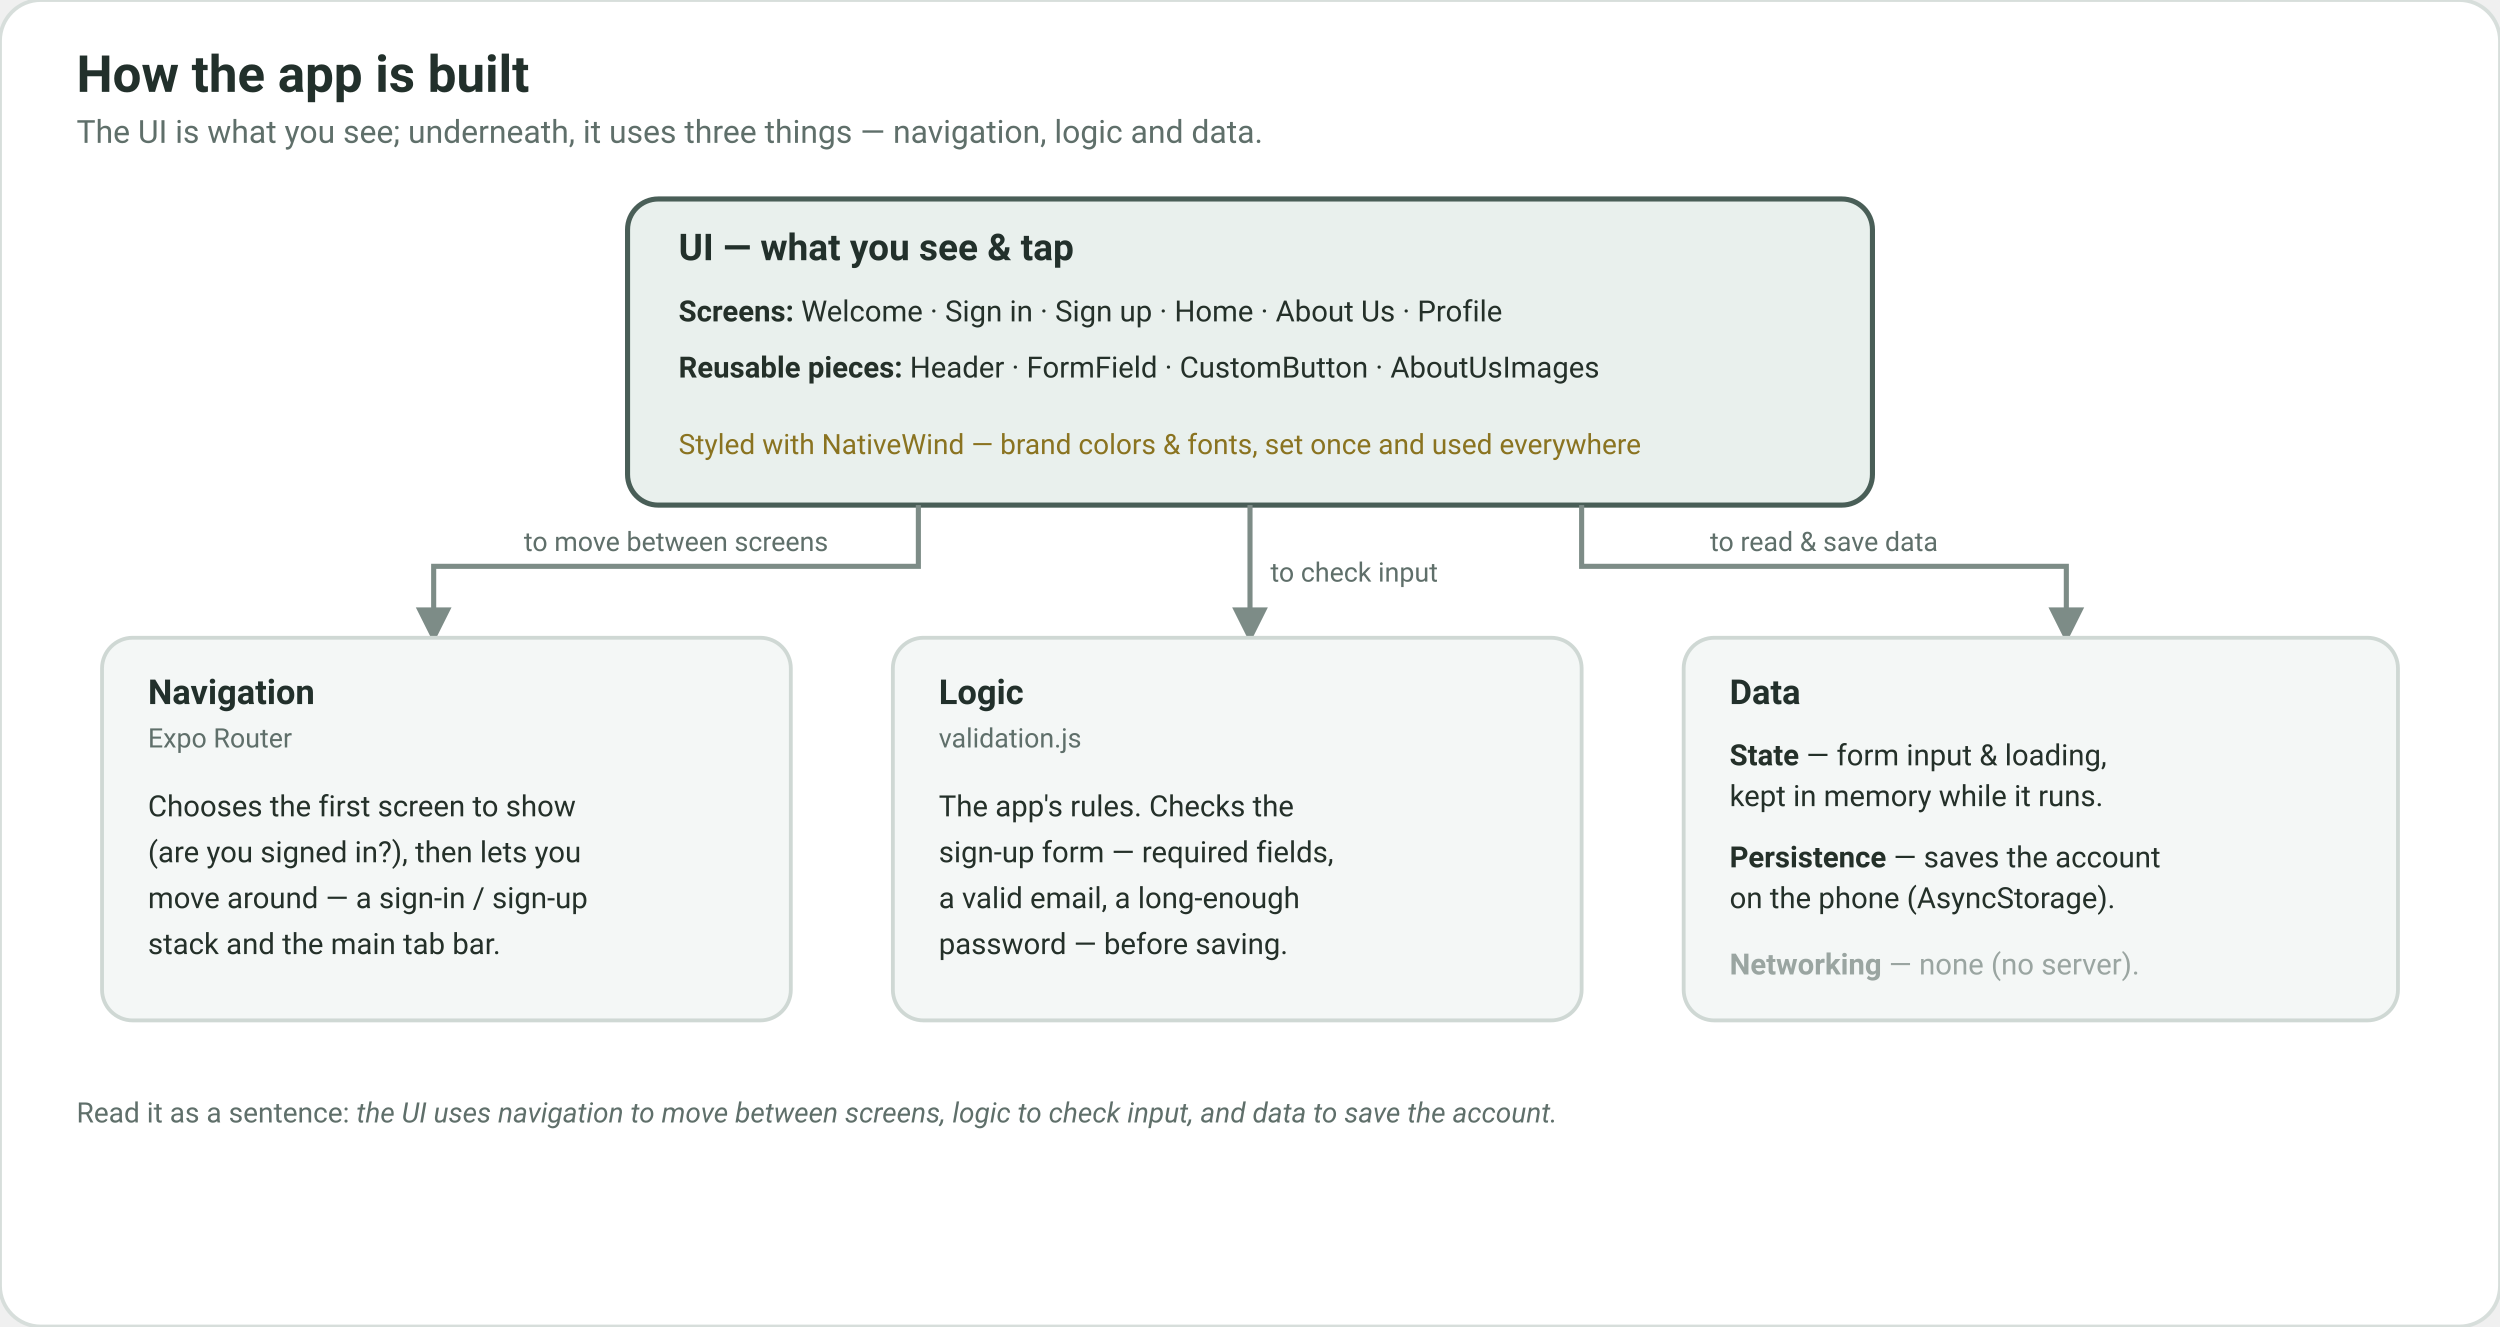
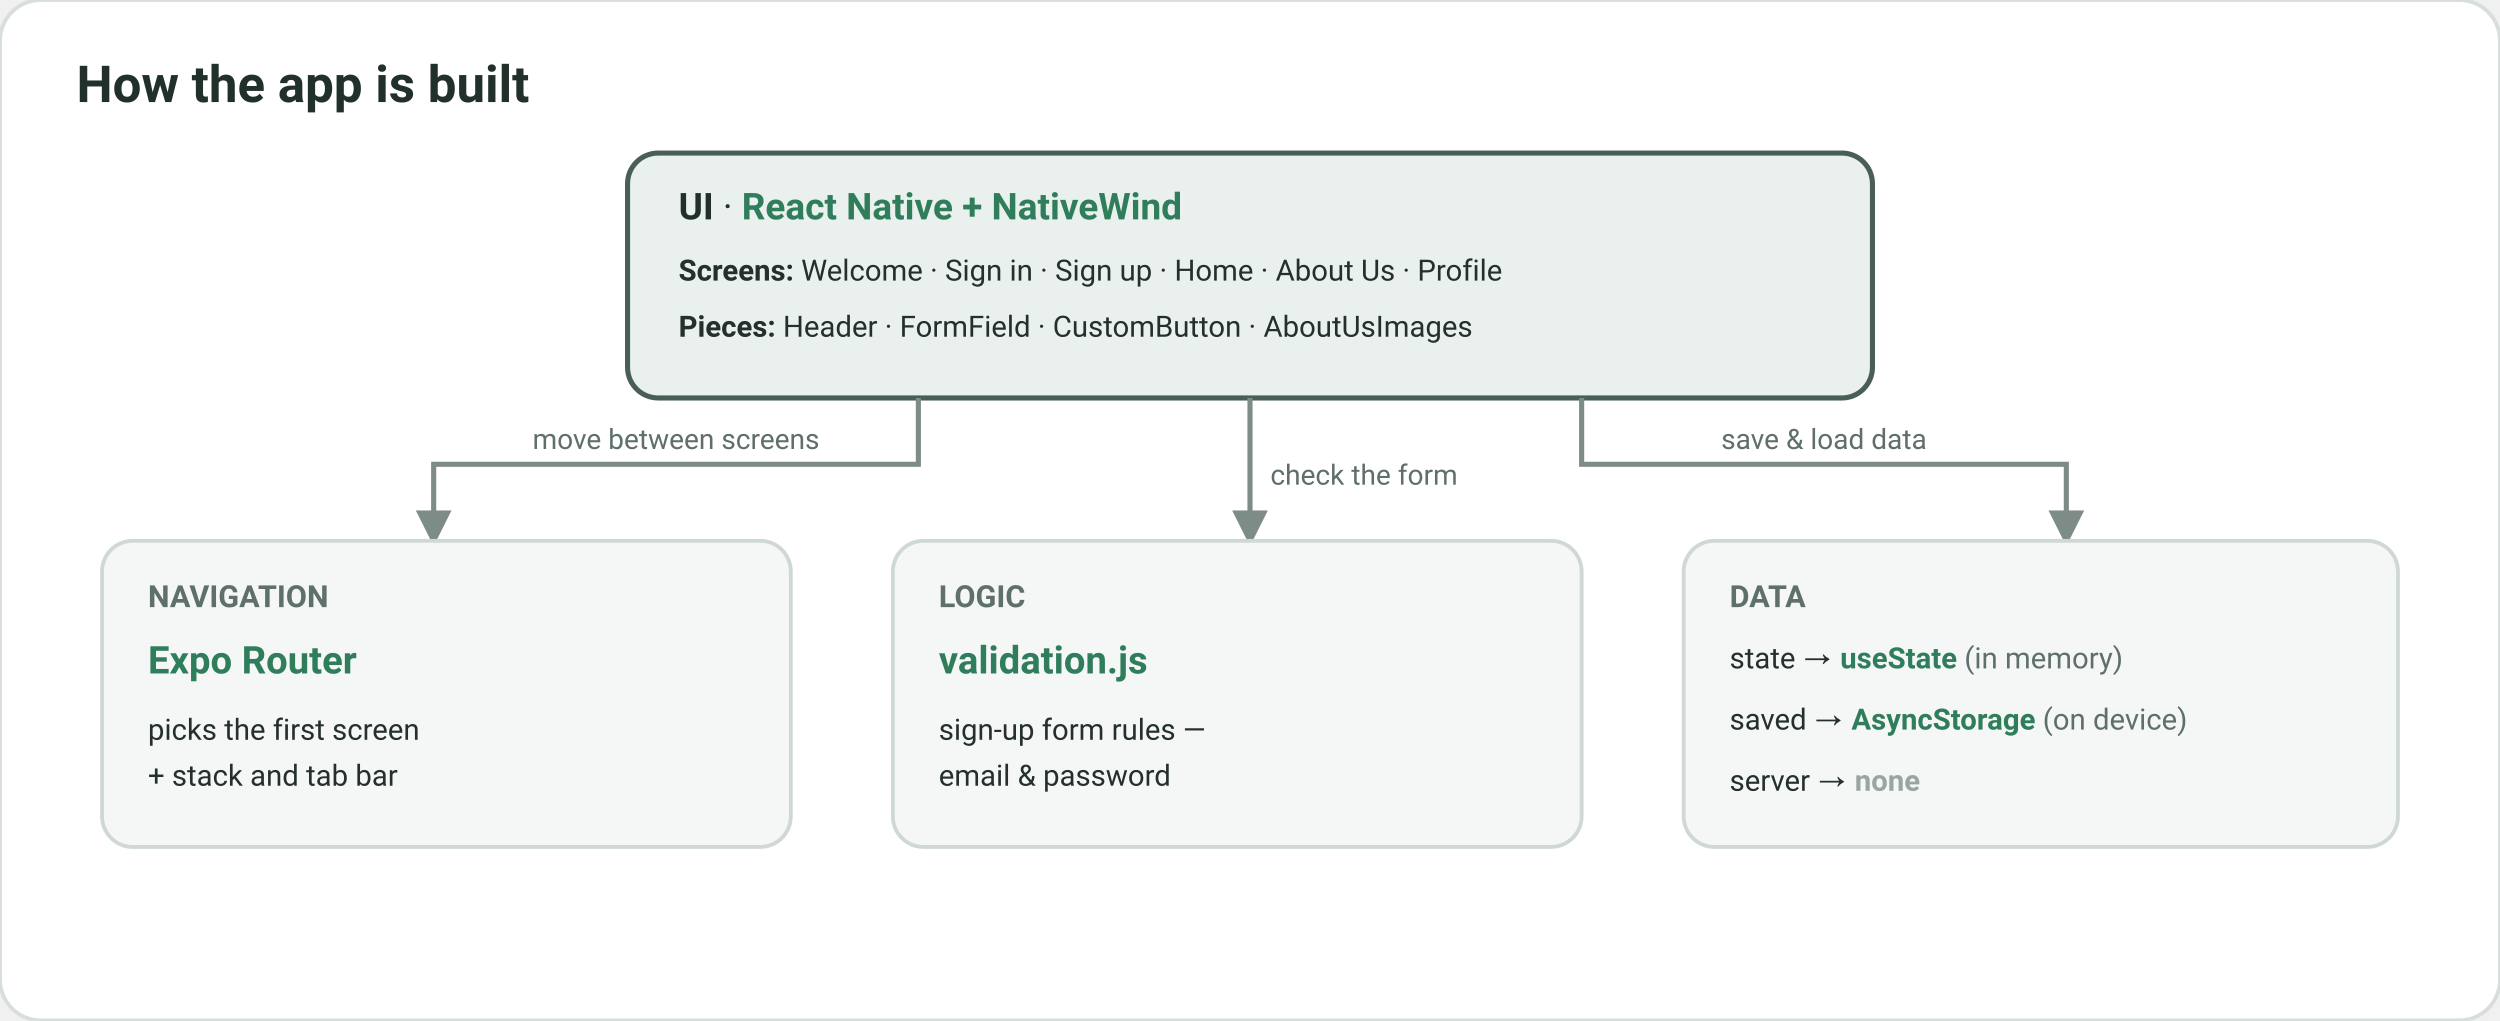
- <svg xmlns="http://www.w3.org/2000/svg" viewBox="0 0 980 520" font-family="-apple-system, Segoe UI, Roboto, Helvetica, Arial, sans-serif">
+ <svg xmlns="http://www.w3.org/2000/svg" viewBox="0 0 980 400" font-family="-apple-system, Segoe UI, Roboto, Helvetica, Arial, sans-serif">
  <defs>
    <marker id="ah" viewBox="0 0 10 10" refX="8.5" refY="5" markerWidth="7" markerHeight="7" orient="auto-start-reverse">
      <path d="M0,0 L10,5 L0,10 z" fill="#7d8c87" />
    </marker>
  </defs>
-   <rect x="0" y="0" width="980" height="520" rx="16" fill="#ffffff" stroke="#d7dedb" stroke-width="1.5" />
-   <text x="30" y="36" font-size="20" font-weight="700" fill="#22302b">How the app is built</text>
-   <text x="30" y="56" font-size="12.5" fill="#5f6f6a">The UI is what you see; underneath, it uses three things — navigation, logic and data.</text>
-   <rect x="246" y="78" width="488" height="120" rx="12" fill="#e9f0ed" stroke="#495E57" stroke-width="2" />
-   <text x="266" y="102" font-size="14.5" font-weight="700" fill="#22302b">UI — what you see &amp; tap</text>
-   <text x="266" y="126" font-size="11.5" fill="#243029">
+   <rect x="0" y="0" width="980" height="400" rx="16" fill="#ffffff" stroke="#d7dedb" stroke-width="1.5" />
+   <text x="30" y="40" font-size="20" font-weight="700" fill="#22302b">How the app is built</text>
+   <rect x="246" y="60" width="488" height="96" rx="12" fill="#e9f0ed" stroke="#495E57" stroke-width="2" />
+   <text x="266" y="86" font-size="14.5" fill="#22302b">
+     <tspan font-weight="700">UI</tspan>  ·  <tspan font-weight="700" fill="#2f7d5b">React Native + NativeWind</tspan>
+   </text>
+   <text x="266" y="110" font-size="11.5" fill="#243029">
    <tspan font-weight="700">Screens:</tspan> Welcome · Sign in · Sign up · Home · About Us · Profile</text>
-   <text x="266" y="148" font-size="11.5" fill="#243029">
-     <tspan font-weight="700">Reusable pieces:</tspan> Header · FormField · CustomButton · AboutUsImages</text>
-   <text x="266" y="178" font-size="11" fill="#8a7320">Styled with NativeWind — brand colors &amp; fonts, set once and used everywhere</text>
-   <path d="M 360,198 V 222 H 170 V 250" fill="none" stroke="#7d8c87" stroke-width="2" marker-end="url(#ah)" />
-   <text x="265" y="216" text-anchor="middle" font-size="10.5" fill="#5f6f6a">to move between screens</text>
-   <path d="M 490,198 V 250" fill="none" stroke="#7d8c87" stroke-width="2" marker-end="url(#ah)" />
-   <text x="498" y="228" font-size="10.5" fill="#5f6f6a">to check input</text>
-   <path d="M 620,198 V 222 H 810 V 250" fill="none" stroke="#7d8c87" stroke-width="2" marker-end="url(#ah)" />
-   <text x="715" y="216" text-anchor="middle" font-size="10.5" fill="#5f6f6a">to read &amp; save data</text>
-   <rect x="40" y="250" width="270" height="150" rx="12" fill="#f4f7f6" stroke="#cfd8d4" stroke-width="1.5" />
-   <text x="58" y="276" font-size="13.5" font-weight="700" fill="#22302b">Navigation</text>
-   <text x="58" y="293" font-size="10.5" fill="#5f6f6a">Expo Router</text>
-   <text x="58" y="320" font-size="11.5" fill="#243029">Chooses the first screen to show</text>
-   <text x="58" y="338" font-size="11.5" fill="#243029">(are you signed in?), then lets you</text>
-   <text x="58" y="356" font-size="11.5" fill="#243029">move around — a sign-in / sign-up</text>
-   <text x="58" y="374" font-size="11.5" fill="#243029">stack and the main tab bar.</text>
-   <rect x="350" y="250" width="270" height="150" rx="12" fill="#f4f7f6" stroke="#cfd8d4" stroke-width="1.5" />
-   <text x="368" y="276" font-size="13.5" font-weight="700" fill="#22302b">Logic</text>
-   <text x="368" y="293" font-size="10.5" fill="#5f6f6a">validation.js</text>
-   <text x="368" y="320" font-size="11.5" fill="#243029">The app's rules. Checks the</text>
-   <text x="368" y="338" font-size="11.5" fill="#243029">sign-up form — required fields,</text>
-   <text x="368" y="356" font-size="11.5" fill="#243029">a valid email, a long-enough</text>
-   <text x="368" y="374" font-size="11.5" fill="#243029">password — before saving.</text>
-   <rect x="660" y="250" width="280" height="150" rx="12" fill="#f4f7f6" stroke="#cfd8d4" stroke-width="1.5" />
-   <text x="678" y="276" font-size="13.5" font-weight="700" fill="#22302b">Data</text>
-   <text x="678" y="300" font-size="11.5" fill="#243029">
-     <tspan font-weight="700">State</tspan> — form input &amp; loading,</text>
-   <text x="678" y="316" font-size="11.5" fill="#243029">kept in memory while it runs.</text>
-   <text x="678" y="340" font-size="11.5" fill="#243029">
-     <tspan font-weight="700">Persistence</tspan> — saves the account</text>
-   <text x="678" y="356" font-size="11.5" fill="#243029">on the phone (AsyncStorage).</text>
-   <text x="678" y="382" font-size="11.5" fill="#9aa5a1">
-     <tspan font-weight="700">Networking</tspan> — none (no server).</text>
-   <text x="30" y="440" font-size="11" fill="#5f6f6a">Read it as a sentence: <tspan font-style="italic">the UI uses navigation to move between screens, logic to check input, and data to save the account.</tspan>
+   <text x="266" y="132" font-size="11.5" fill="#243029">
+     <tspan font-weight="700">Pieces:</tspan> Header · FormField · CustomButton · AboutUsImages</text>
+   <path d="M 360,156 V 182 H 170 V 212" fill="none" stroke="#7d8c87" stroke-width="2" marker-end="url(#ah)" />
+   <text x="265" y="176" text-anchor="middle" font-size="11" fill="#5f6f6a">move between screens</text>
+   <path d="M 490,156 V 212" fill="none" stroke="#7d8c87" stroke-width="2" marker-end="url(#ah)" />
+   <text x="498" y="190" font-size="11" fill="#5f6f6a">check the form</text>
+   <path d="M 620,156 V 182 H 810 V 212" fill="none" stroke="#7d8c87" stroke-width="2" marker-end="url(#ah)" />
+   <text x="715" y="176" text-anchor="middle" font-size="11" fill="#5f6f6a">save &amp; load data</text>
+   <rect x="40" y="212" width="270" height="120" rx="12" fill="#f4f7f6" stroke="#cfd8d4" stroke-width="1.5" />
+   <text x="58" y="238" font-size="12" font-weight="700" fill="#5f6f6a">NAVIGATION</text>
+   <text x="58" y="264" font-size="15" font-weight="700" fill="#2f7d5b">Expo Router</text>
+   <text x="58" y="290" font-size="11.5" fill="#243029">picks the first screen</text>
+   <text x="58" y="308" font-size="11.5" fill="#243029">+ stack and tab bar</text>
+   <rect x="350" y="212" width="270" height="120" rx="12" fill="#f4f7f6" stroke="#cfd8d4" stroke-width="1.5" />
+   <text x="368" y="238" font-size="12" font-weight="700" fill="#5f6f6a">LOGIC</text>
+   <text x="368" y="264" font-size="15" font-weight="700" fill="#2f7d5b">validation.js</text>
+   <text x="368" y="290" font-size="11.5" fill="#243029">sign-up form rules —</text>
+   <text x="368" y="308" font-size="11.5" fill="#243029">email &amp; password</text>
+   <rect x="660" y="212" width="280" height="120" rx="12" fill="#f4f7f6" stroke="#cfd8d4" stroke-width="1.5" />
+   <text x="678" y="238" font-size="12" font-weight="700" fill="#5f6f6a">DATA</text>
+   <text x="678" y="262" font-size="11.5" fill="#243029">state → <tspan font-weight="700" fill="#2f7d5b">useState</tspan>
+     <tspan fill="#5f6f6a">(in memory)</tspan>
+   </text>
+   <text x="678" y="286" font-size="11.5" fill="#243029">saved → <tspan font-weight="700" fill="#2f7d5b">AsyncStorage</tspan>
+     <tspan fill="#5f6f6a">(on device)</tspan>
+   </text>
+   <text x="678" y="310" font-size="11.5" fill="#243029">server → <tspan font-weight="700" fill="#9aa5a1">none</tspan>
  </text>
</svg>
